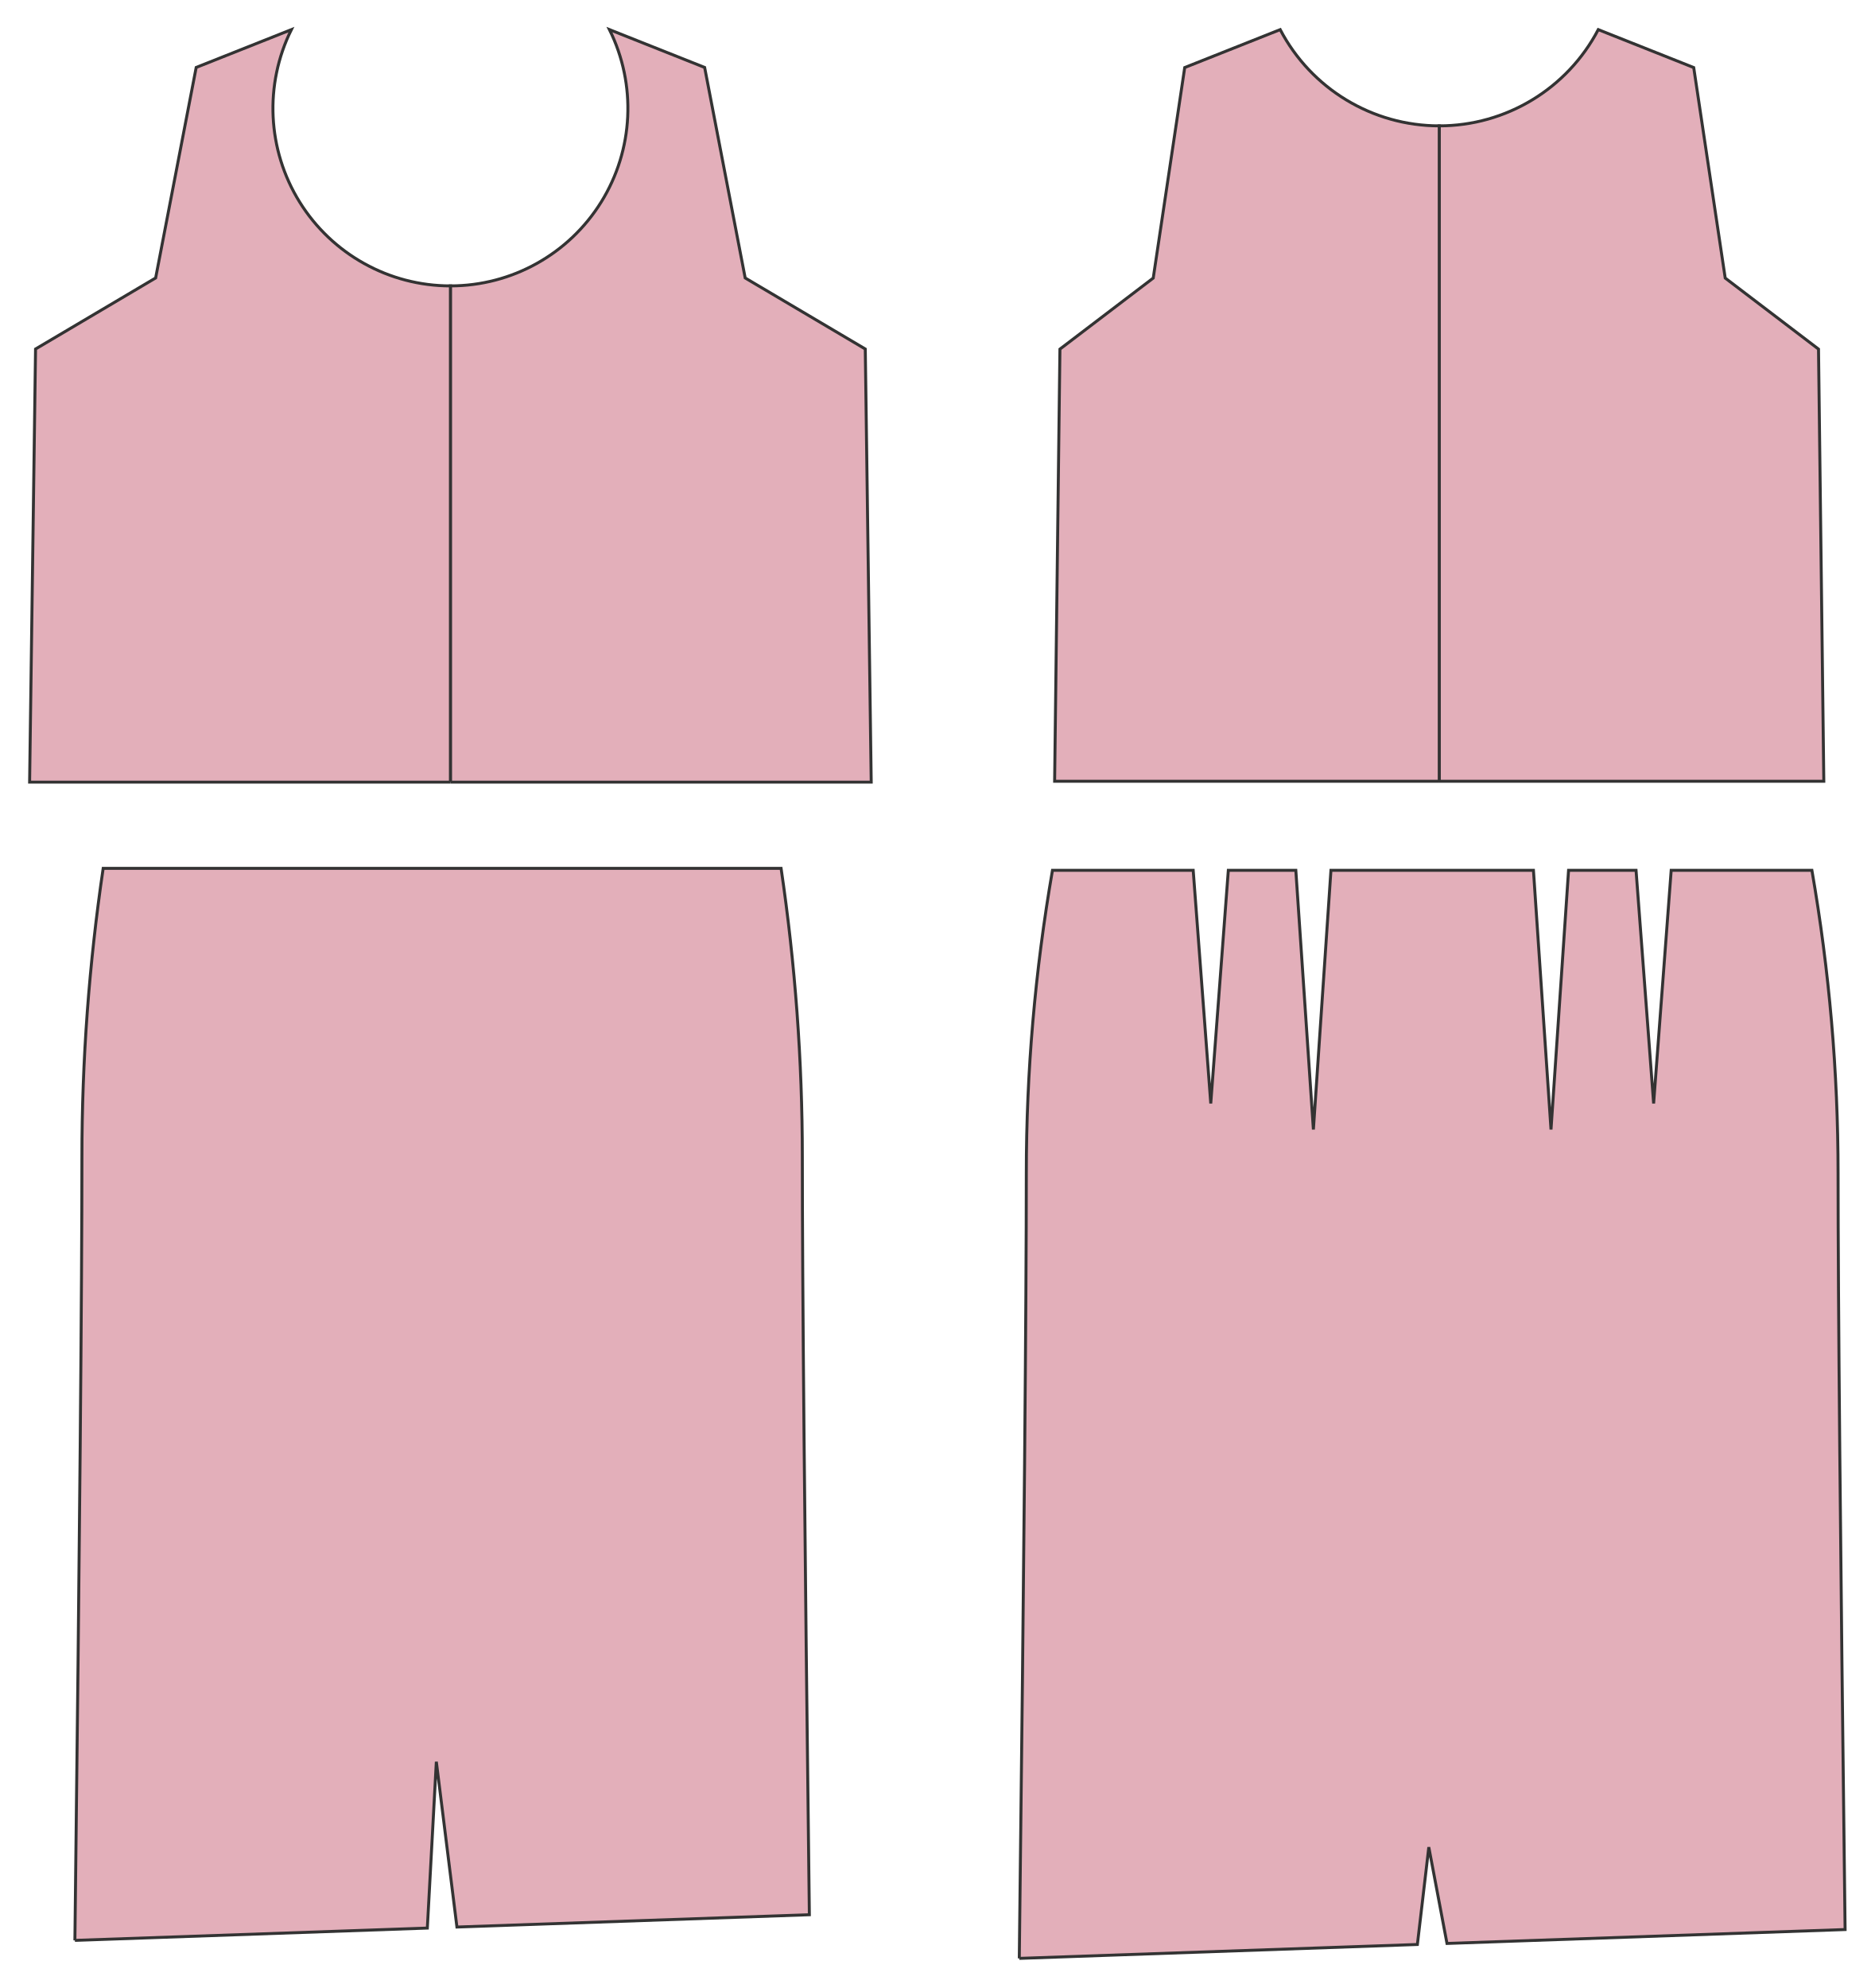
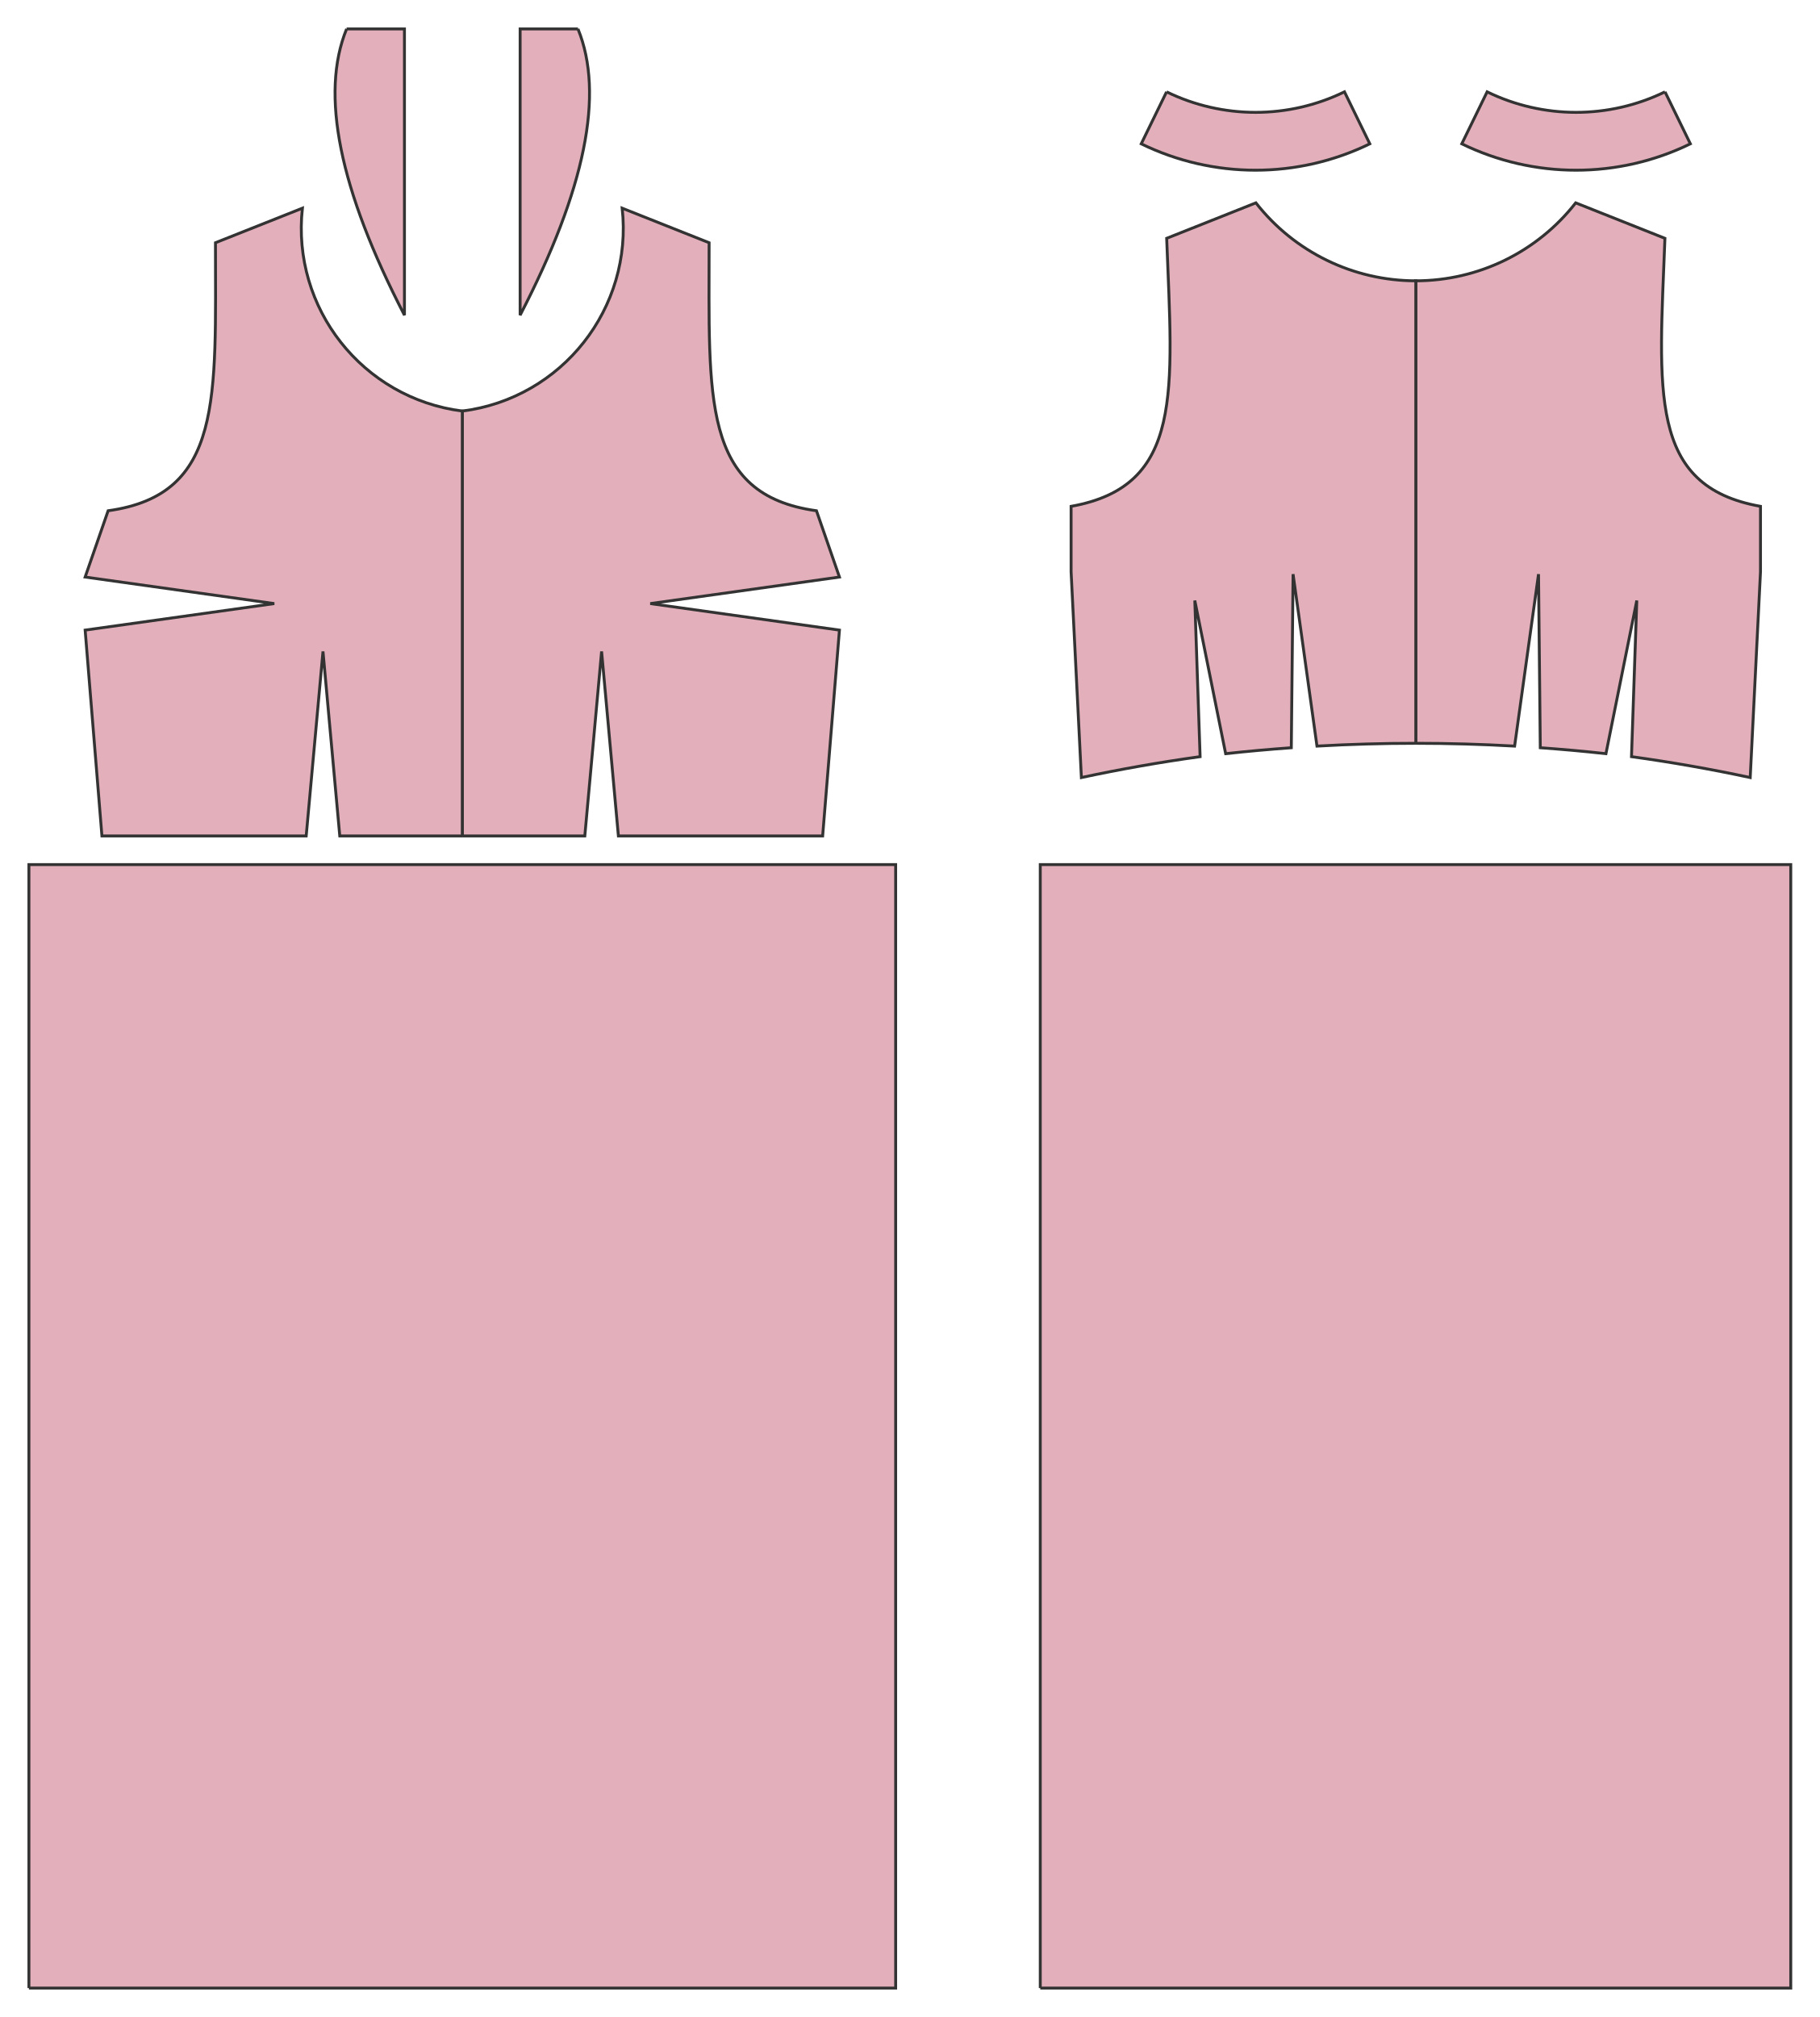
- <svg xmlns="http://www.w3.org/2000/svg" baseProfile="full" height="134.259cm" version="1.1" viewBox="-30.42 -143.394 126.613 134.259" width="126.613cm">
+ <svg xmlns="http://www.w3.org/2000/svg" baseProfile="full" height="139.476cm" version="1.1" viewBox="-31.97 -155.664 125.841 139.476" width="125.841cm">
  <defs />
-   <path d="M -25.362,-12.351 L -1.559,-13.182 L -0.951,-24.416 L 0.44,-13.252 L 24.242,-14.083 Q 24.237,-14.512 24.232,-14.938 Q 23.767,-52.607 23.768,-65.256 Q 23.767,-75.028 22.333,-84.75 L -0.56,-84.75 L -23.452,-84.75 Q -24.887,-75.028 -24.887,-65.256 Q -24.887,-52.18 -25.351,-13.246 Q -25.356,-12.8 -25.362,-12.351" fill="rgb(227,175,186)" stroke="rgb(51,51,51)" stroke-width="0.2" />
-   <path d="M 0.0,-90.573 L 28.42,-90.573 L 28.019,-119.824 L 19.908,-124.622 L 17.17,-138.839 L 10.741,-141.394 A 11.987,11.987 0.0 0,1 0.0,-124.086 L 0.0,-90.573" fill="rgb(227,175,186)" stroke="rgb(51,51,51)" stroke-width="0.2" />
-   <path d="M 0.0,-90.573 L 0.0,-124.086 A 11.987,11.987 0.0 0,1 -10.741,-141.394 L -17.17,-138.839 L -19.908,-124.622 L -28.019,-119.824 L -28.42,-90.573 L 0.0,-90.573" fill="rgb(227,175,186)" stroke="rgb(51,51,51)" stroke-width="0.2" />
-   <path d="M 66.782,-90.633 L 66.782,-134.894 A 12.124,12.124 0.0 0,0 77.523,-141.394 L 83.97,-138.832 L 86.097,-124.615 L 92.398,-119.817 L 92.756,-90.633 L 80.945,-90.633 L 75.279,-90.633 L 66.782,-90.633" fill="rgb(227,175,186)" stroke="rgb(51,51,51)" stroke-width="0.2" />
-   <path d="M 66.782,-90.633 L 58.284,-90.633 L 52.619,-90.633 L 40.807,-90.633 L 41.165,-119.817 L 47.467,-124.615 L 49.593,-138.832 L 56.041,-141.394 A 12.124,12.124 0.0 0,0 66.782,-134.894 L 66.782,-90.633" fill="rgb(227,175,186)" stroke="rgb(51,51,51)" stroke-width="0.2" />
-   <path d="M 38.42,-11.135 Q 38.425,-11.586 38.431,-12.032 Q 38.895,-51.046 38.895,-64.149 Q 38.895,-74.419 40.661,-84.617 L 50.166,-84.617 L 51.352,-68.872 L 52.538,-84.617 L 57.097,-84.617 L 58.283,-67.113 L 59.469,-84.617 L 66.307,-84.617 L 73.145,-84.617 L 74.331,-67.113 L 75.517,-84.617 L 80.075,-84.617 L 81.262,-68.872 L 82.448,-84.617 L 91.952,-84.617 Q 93.719,-74.419 93.719,-64.149 Q 93.719,-51.525 94.183,-13.936 Q 94.188,-13.511 94.194,-13.083 L 67.306,-12.144 L 66.078,-18.646 L 65.307,-12.074 L 38.42,-11.135" fill="rgb(227,175,186)" stroke="rgb(51,51,51)" stroke-width="0.2" />
+   <path d="M -29.97,-18.188 L 29.97,-18.188 L 29.97,-18.334 L 29.97,-95.877 L 11.075,-95.877 L -0.118,-95.877 L -11.31,-95.877 L -29.97,-95.877 L -29.97,-18.334 L -29.97,-18.188" fill="rgb(227,175,186)" stroke="rgb(51,51,51)" stroke-width="0.2" />
+   <path d="M 0.0,-97.858 L 8.473,-97.858 L 9.634,-110.616 L 10.795,-97.858 L 24.921,-97.858 L 26.082,-112.092 L 13.003,-113.926 L 26.082,-115.761 L 24.493,-120.345 C 16.521,-121.453 17.074,-128.127 17.069,-138.879 L 11.058,-141.268 A 12.743,12.743 0.0 0,1 0.0,-127.239 L 0.0,-97.858" fill="rgb(227,175,186)" stroke="rgb(51,51,51)" stroke-width="0.2" />
+   <path d="M 0.0,-97.858 L 0.0,-127.239 A 12.743,12.743 0.0 0,1 -11.058,-141.268 L -17.069,-138.879 C -17.074,-128.127 -16.521,-121.453 -24.493,-120.345 L -26.082,-115.761 L -13.003,-113.926 L -26.082,-112.092 L -24.921,-97.858 L -10.795,-97.858 L -9.634,-110.616 L -8.473,-97.858 L 0.0,-97.858" fill="rgb(227,175,186)" stroke="rgb(51,51,51)" stroke-width="0.2" />
+   <path d="M 8.0,-153.664 L 4.0,-153.664 L 4.0,-133.869 Q 10.759,-146.925 8.0,-153.664" fill="rgb(227,175,186)" stroke="rgb(51,51,51)" stroke-width="0.2" />
+   <path d="M -8.0,-153.664 Q -10.759,-146.925 -4.0,-133.869 L -4.0,-153.664 L -8.0,-153.664" fill="rgb(227,175,186)" stroke="rgb(51,51,51)" stroke-width="0.2" />
+   <path d="M 65.94,-104.265 L 65.94,-136.246 A 14.036,14.036 0.0 0,0 76.998,-141.637 L 83.169,-139.184 C 82.767,-128.595 81.969,-122.043 89.778,-120.65 L 89.778,-116.13 L 89.067,-101.896 Q 84.972,-102.772 80.857,-103.341 L 81.223,-114.138 L 79.09,-103.547 Q 76.822,-103.795 74.55,-103.958 L 74.427,-115.961 L 72.774,-104.071 Q 69.363,-104.265 65.94,-104.265" fill="rgb(227,175,186)" stroke="rgb(51,51,51)" stroke-width="0.2" />
+   <path d="M 65.94,-104.265 Q 62.518,-104.265 59.106,-104.071 L 57.453,-115.961 L 57.331,-103.958 Q 55.058,-103.795 52.791,-103.547 L 50.658,-114.138 L 51.024,-103.341 Q 46.908,-102.772 42.814,-101.896 L 42.102,-116.13 L 42.102,-120.65 C 49.911,-122.043 49.114,-128.595 48.712,-139.184 L 54.882,-141.637 A 14.036,14.036 0.0 0,0 65.94,-136.246 L 65.94,-104.265" fill="rgb(227,175,186)" stroke="rgb(51,51,51)" stroke-width="0.2" />
+   <path d="M 39.97,-18.188 L 39.97,-18.334 L 39.97,-95.877 L 50.984,-95.877 L 57.006,-95.877 L 66.038,-95.877 L 75.071,-95.877 L 81.092,-95.877 L 91.871,-95.877 L 91.871,-18.334 L 91.871,-18.188 L 39.97,-18.188" fill="rgb(227,175,186)" stroke="rgb(51,51,51)" stroke-width="0.2" />
+   <path d="M 83.175,-149.314 L 84.928,-145.719 A 18.036,18.036 0.0 0,1 69.12,-145.719 L 70.873,-149.314 A 14.036,14.036 0.0 0,0 83.175,-149.314" fill="rgb(227,175,186)" stroke="rgb(51,51,51)" stroke-width="0.2" />
+   <path d="M 48.705,-149.314 A 14.036,14.036 0.0 0,0 61.008,-149.314 L 62.76,-145.719 A 18.036,18.036 0.0 0,1 46.952,-145.719 L 48.705,-149.314" fill="rgb(227,175,186)" stroke="rgb(51,51,51)" stroke-width="0.2" />
</svg>
